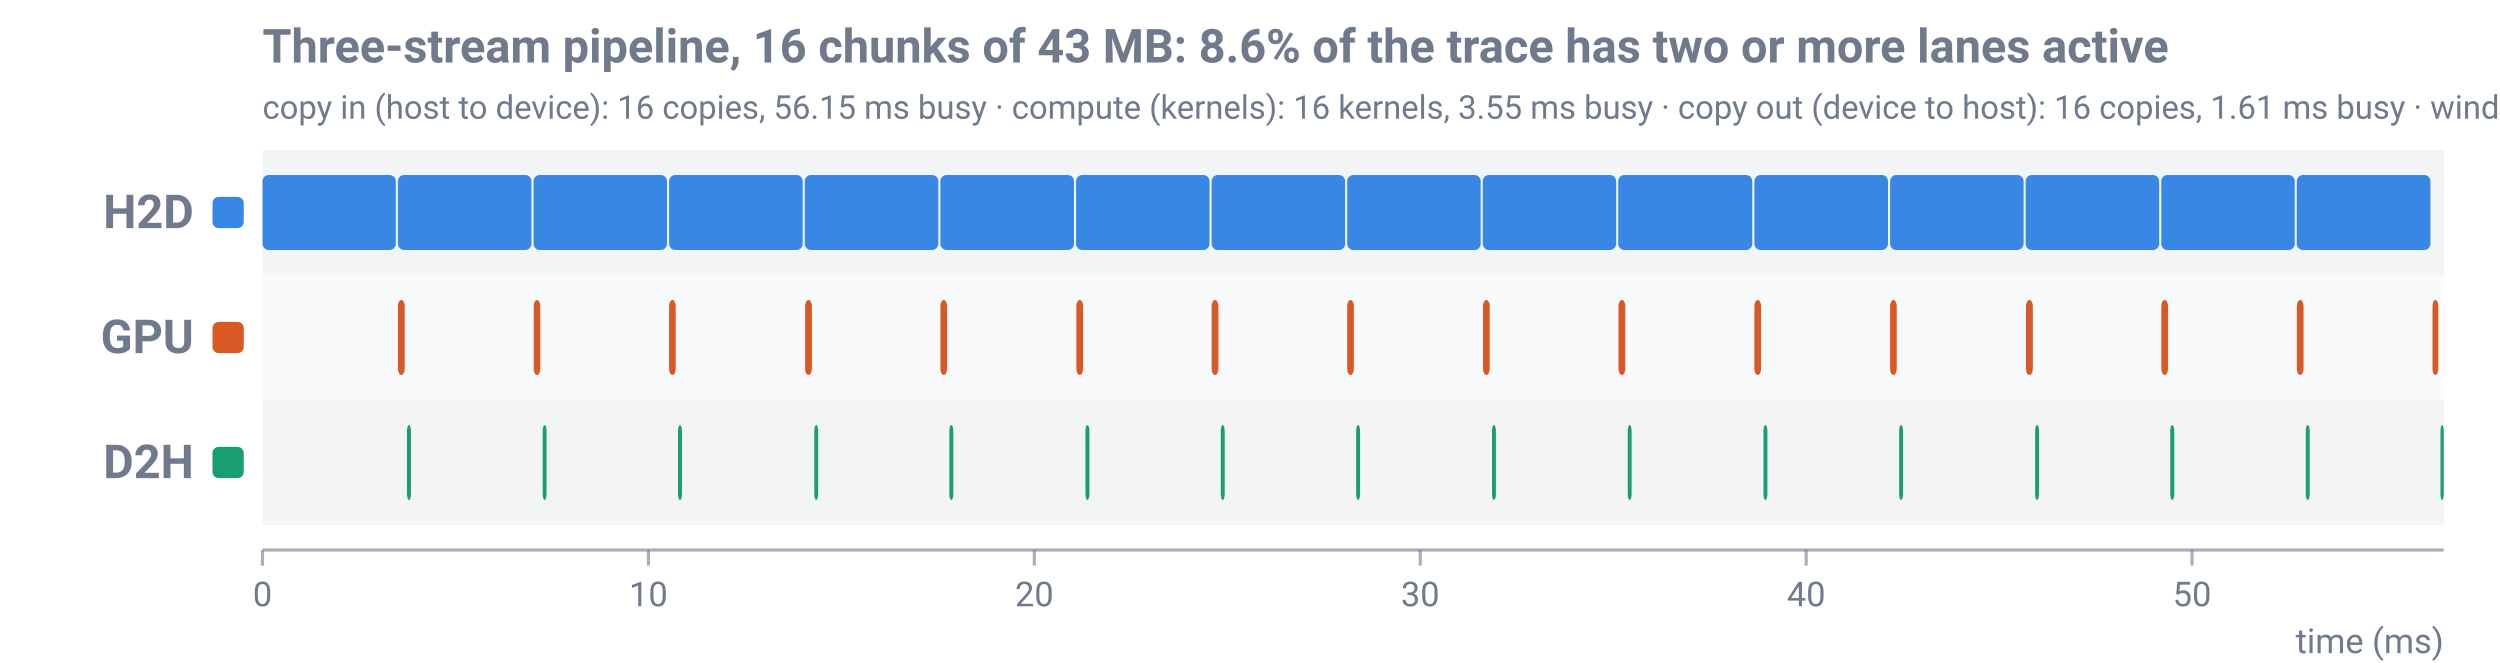
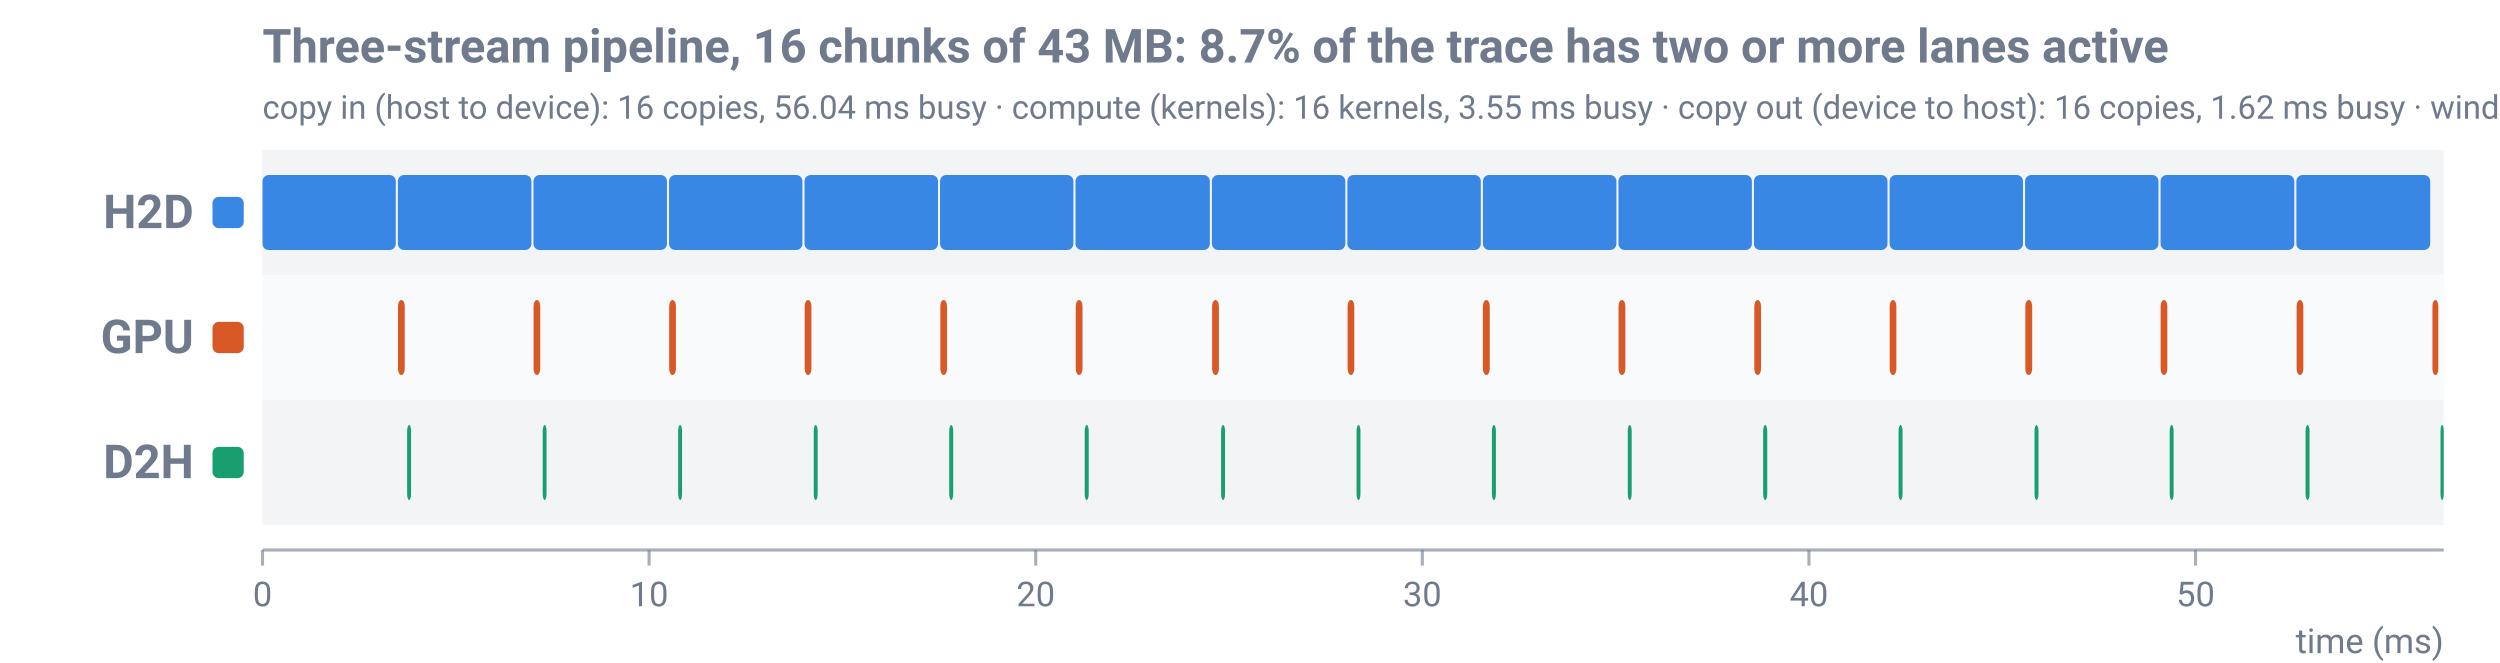
<svg xmlns="http://www.w3.org/2000/svg" viewBox="0 0 800 212" width="100%" role="img" aria-labelledby="pipeline-timeline-title" style="max-width:100%;height:auto;font-family:system-ui, -apple-system, 'Segoe UI', Roboto, Helvetica, Arial, sans-serif">
-   <text class="title" x="84" y="20" font-size="15" font-weight="600" fill="#6f7a8d">Three-stream pipeline, 16 chunks of 43 MB: 8.6% of the trace has two or more lanes active</text>
-   <text class="legend" x="84" y="38" font-size="10.5" fill="#6f7a8d">copy in (host to device): 16 copies, 56.15 ms busy · compute (kernels): 16 kernels, 3.55 ms busy · copy out (device to host): 16 copies, 1.61 ms busy · window 56.52 ms</text>
+   <text class="title" x="84" y="20" font-size="15" font-weight="600" fill="#6f7a8d">Three-stream pipeline, 16 chunks of 43 MB: 8.7% of the trace has two or more lanes active</text>
+   <text class="legend" x="84" y="38" font-size="10.5" fill="#6f7a8d">copy in (host to device): 16 copies, 56.04 ms busy · compute (kernels): 16 kernels, 3.55 ms busy · copy out (device to host): 16 copies, 1.62 ms busy · window 56.42 ms</text>
  <g class="lane" data-lane="h2d">
    <rect class="band" x="84" y="48" width="698" height="40" fill="#8892a6" fill-opacity="0.1" />
    <rect class="swatch" x="68" y="63.0" width="10" height="10" rx="2" fill="#3987e5" />
    <text class="label" x="62" y="73.0" text-anchor="end" font-size="15" font-weight="600" fill="#6f7a8d">H2D</text>
-     <rect class="bar" data-lane="h2d" x="84.00" y="56.0" width="42.66" height="24" rx="2" fill="#3987e5" />
-     <rect class="bar" data-lane="h2d" x="127.32" y="56.0" width="42.74" height="24" rx="2" fill="#3987e5" />
-     <rect class="bar" data-lane="h2d" x="170.73" y="56.0" width="42.72" height="24" rx="2" fill="#3987e5" />
-     <rect class="bar" data-lane="h2d" x="214.12" y="56.0" width="42.74" height="24" rx="2" fill="#3987e5" />
-     <rect class="bar" data-lane="h2d" x="257.52" y="56.0" width="42.74" height="24" rx="2" fill="#3987e5" />
-     <rect class="bar" data-lane="h2d" x="300.93" y="56.0" width="42.75" height="24" rx="2" fill="#3987e5" />
-     <rect class="bar" data-lane="h2d" x="344.34" y="56.0" width="42.71" height="24" rx="2" fill="#3987e5" />
-     <rect class="bar" data-lane="h2d" x="387.72" y="56.0" width="42.72" height="24" rx="2" fill="#3987e5" />
-     <rect class="bar" data-lane="h2d" x="431.10" y="56.0" width="42.72" height="24" rx="2" fill="#3987e5" />
-     <rect class="bar" data-lane="h2d" x="474.48" y="56.0" width="42.69" height="24" rx="2" fill="#3987e5" />
-     <rect class="bar" data-lane="h2d" x="517.83" y="56.0" width="42.89" height="24" rx="2" fill="#3987e5" />
-     <rect class="bar" data-lane="h2d" x="561.40" y="56.0" width="42.76" height="24" rx="2" fill="#3987e5" />
-     <rect class="bar" data-lane="h2d" x="604.83" y="56.0" width="42.73" height="24" rx="2" fill="#3987e5" />
-     <rect class="bar" data-lane="h2d" x="648.21" y="56.0" width="42.72" height="24" rx="2" fill="#3987e5" />
-     <rect class="bar" data-lane="h2d" x="691.60" y="56.0" width="42.72" height="24" rx="2" fill="#3987e5" />
-     <rect class="bar" data-lane="h2d" x="734.97" y="56.0" width="42.76" height="24" rx="2" fill="#3987e5" />
+     <rect class="bar" data-lane="h2d" x="84.00" y="56.0" width="42.65" height="24" rx="2" fill="#3987e5" />
+     <rect class="bar" data-lane="h2d" x="127.32" y="56.0" width="42.73" height="24" rx="2" fill="#3987e5" />
+     <rect class="bar" data-lane="h2d" x="170.71" y="56.0" width="42.72" height="24" rx="2" fill="#3987e5" />
+     <rect class="bar" data-lane="h2d" x="214.09" y="56.0" width="42.68" height="24" rx="2" fill="#3987e5" />
+     <rect class="bar" data-lane="h2d" x="257.44" y="56.0" width="42.72" height="24" rx="2" fill="#3987e5" />
+     <rect class="bar" data-lane="h2d" x="300.81" y="56.0" width="42.68" height="24" rx="2" fill="#3987e5" />
+     <rect class="bar" data-lane="h2d" x="344.16" y="56.0" width="42.99" height="24" rx="2" fill="#3987e5" />
+     <rect class="bar" data-lane="h2d" x="387.81" y="56.0" width="42.69" height="24" rx="2" fill="#3987e5" />
+     <rect class="bar" data-lane="h2d" x="431.16" y="56.0" width="42.70" height="24" rx="2" fill="#3987e5" />
+     <rect class="bar" data-lane="h2d" x="474.54" y="56.0" width="42.71" height="24" rx="2" fill="#3987e5" />
+     <rect class="bar" data-lane="h2d" x="517.91" y="56.0" width="42.69" height="24" rx="2" fill="#3987e5" />
+     <rect class="bar" data-lane="h2d" x="561.26" y="56.0" width="42.74" height="24" rx="2" fill="#3987e5" />
+     <rect class="bar" data-lane="h2d" x="604.67" y="56.0" width="42.69" height="24" rx="2" fill="#3987e5" />
+     <rect class="bar" data-lane="h2d" x="648.02" y="56.0" width="42.69" height="24" rx="2" fill="#3987e5" />
+     <rect class="bar" data-lane="h2d" x="691.38" y="56.0" width="42.80" height="24" rx="2" fill="#3987e5" />
+     <rect class="bar" data-lane="h2d" x="734.84" y="56.0" width="42.83" height="24" rx="2" fill="#3987e5" />
  </g>
  <g class="lane" data-lane="kernel">
    <rect class="band" x="84" y="88" width="698" height="40" fill="#8892a6" fill-opacity="0.05" />
    <rect class="swatch" x="68" y="103.0" width="10" height="10" rx="2" fill="#d95926" />
    <text class="label" x="62" y="113.0" text-anchor="end" font-size="15" font-weight="600" fill="#6f7a8d">GPU</text>
-     <rect class="bar" data-lane="kernel" x="127.33" y="96.0" width="2.18" height="24" rx="2" fill="#d95926" />
-     <rect class="bar" data-lane="kernel" x="170.78" y="96.0" width="2.12" height="24" rx="2" fill="#d95926" />
-     <rect class="bar" data-lane="kernel" x="214.10" y="96.0" width="2.13" height="24" rx="2" fill="#d95926" />
-     <rect class="bar" data-lane="kernel" x="257.64" y="96.0" width="2.17" height="24" rx="2" fill="#d95926" />
-     <rect class="bar" data-lane="kernel" x="300.93" y="96.0" width="2.14" height="24" rx="2" fill="#d95926" />
-     <rect class="bar" data-lane="kernel" x="344.43" y="96.0" width="2.16" height="24" rx="2" fill="#d95926" />
-     <rect class="bar" data-lane="kernel" x="387.72" y="96.0" width="2.17" height="24" rx="2" fill="#d95926" />
-     <rect class="bar" data-lane="kernel" x="431.10" y="96.0" width="2.15" height="24" rx="2" fill="#d95926" />
-     <rect class="bar" data-lane="kernel" x="474.55" y="96.0" width="2.16" height="24" rx="2" fill="#d95926" />
-     <rect class="bar" data-lane="kernel" x="517.91" y="96.0" width="2.19" height="24" rx="2" fill="#d95926" />
-     <rect class="bar" data-lane="kernel" x="561.40" y="96.0" width="2.14" height="24" rx="2" fill="#d95926" />
-     <rect class="bar" data-lane="kernel" x="604.82" y="96.0" width="2.14" height="24" rx="2" fill="#d95926" />
-     <rect class="bar" data-lane="kernel" x="648.32" y="96.0" width="2.19" height="24" rx="2" fill="#d95926" />
-     <rect class="bar" data-lane="kernel" x="691.62" y="96.0" width="2.16" height="24" rx="2" fill="#d95926" />
-     <rect class="bar" data-lane="kernel" x="735.00" y="96.0" width="2.14" height="24" rx="2" fill="#d95926" />
-     <rect class="bar" data-lane="kernel" x="778.40" y="96.0" width="1.87" height="24" rx="2" fill="#d95926" />
+     <rect class="bar" data-lane="kernel" x="127.35" y="96.0" width="2.17" height="24" rx="2" fill="#d95926" />
+     <rect class="bar" data-lane="kernel" x="170.74" y="96.0" width="2.14" height="24" rx="2" fill="#d95926" />
+     <rect class="bar" data-lane="kernel" x="214.14" y="96.0" width="2.16" height="24" rx="2" fill="#d95926" />
+     <rect class="bar" data-lane="kernel" x="257.50" y="96.0" width="2.16" height="24" rx="2" fill="#d95926" />
+     <rect class="bar" data-lane="kernel" x="300.91" y="96.0" width="2.14" height="24" rx="2" fill="#d95926" />
+     <rect class="bar" data-lane="kernel" x="344.24" y="96.0" width="2.17" height="24" rx="2" fill="#d95926" />
+     <rect class="bar" data-lane="kernel" x="387.88" y="96.0" width="2.17" height="24" rx="2" fill="#d95926" />
+     <rect class="bar" data-lane="kernel" x="431.23" y="96.0" width="2.14" height="24" rx="2" fill="#d95926" />
+     <rect class="bar" data-lane="kernel" x="474.54" y="96.0" width="2.18" height="24" rx="2" fill="#d95926" />
+     <rect class="bar" data-lane="kernel" x="517.93" y="96.0" width="2.19" height="24" rx="2" fill="#d95926" />
+     <rect class="bar" data-lane="kernel" x="561.38" y="96.0" width="2.15" height="24" rx="2" fill="#d95926" />
+     <rect class="bar" data-lane="kernel" x="604.69" y="96.0" width="2.15" height="24" rx="2" fill="#d95926" />
+     <rect class="bar" data-lane="kernel" x="648.11" y="96.0" width="2.19" height="24" rx="2" fill="#d95926" />
+     <rect class="bar" data-lane="kernel" x="691.40" y="96.0" width="2.15" height="24" rx="2" fill="#d95926" />
+     <rect class="bar" data-lane="kernel" x="734.92" y="96.0" width="2.15" height="24" rx="2" fill="#d95926" />
+     <rect class="bar" data-lane="kernel" x="778.38" y="96.0" width="1.88" height="24" rx="2" fill="#d95926" />
  </g>
  <g class="lane" data-lane="d2h">
    <rect class="band" x="84" y="128" width="698" height="40" fill="#8892a6" fill-opacity="0.1" />
    <rect class="swatch" x="68" y="143.0" width="10" height="10" rx="2" fill="#199e70" />
    <text class="label" x="62" y="153.0" text-anchor="end" font-size="15" font-weight="600" fill="#6f7a8d">D2H</text>
-     <rect class="bar" data-lane="d2h" x="130.24" y="136.0" width="1.27" height="24" rx="2" fill="#199e70" />
+     <rect class="bar" data-lane="d2h" x="130.28" y="136.0" width="1.27" height="24" rx="2" fill="#199e70" />
    <rect class="bar" data-lane="d2h" x="173.66" y="136.0" width="1.24" height="24" rx="2" fill="#199e70" />
-     <rect class="bar" data-lane="d2h" x="216.96" y="136.0" width="1.27" height="24" rx="2" fill="#199e70" />
-     <rect class="bar" data-lane="d2h" x="260.57" y="136.0" width="1.25" height="24" rx="2" fill="#199e70" />
-     <rect class="bar" data-lane="d2h" x="303.79" y="136.0" width="1.27" height="24" rx="2" fill="#199e70" />
-     <rect class="bar" data-lane="d2h" x="347.34" y="136.0" width="1.27" height="24" rx="2" fill="#199e70" />
-     <rect class="bar" data-lane="d2h" x="390.65" y="136.0" width="1.26" height="24" rx="2" fill="#199e70" />
-     <rect class="bar" data-lane="d2h" x="433.97" y="136.0" width="1.25" height="24" rx="2" fill="#199e70" />
-     <rect class="bar" data-lane="d2h" x="477.44" y="136.0" width="1.25" height="24" rx="2" fill="#199e70" />
-     <rect class="bar" data-lane="d2h" x="520.87" y="136.0" width="1.25" height="24" rx="2" fill="#199e70" />
-     <rect class="bar" data-lane="d2h" x="564.30" y="136.0" width="1.27" height="24" rx="2" fill="#199e70" />
-     <rect class="bar" data-lane="d2h" x="607.72" y="136.0" width="1.25" height="24" rx="2" fill="#199e70" />
-     <rect class="bar" data-lane="d2h" x="651.24" y="136.0" width="1.25" height="24" rx="2" fill="#199e70" />
-     <rect class="bar" data-lane="d2h" x="694.48" y="136.0" width="1.29" height="24" rx="2" fill="#199e70" />
-     <rect class="bar" data-lane="d2h" x="737.84" y="136.0" width="1.27" height="24" rx="2" fill="#199e70" />
+     <rect class="bar" data-lane="d2h" x="217.01" y="136.0" width="1.26" height="24" rx="2" fill="#199e70" />
+     <rect class="bar" data-lane="d2h" x="260.40" y="136.0" width="1.25" height="24" rx="2" fill="#199e70" />
+     <rect class="bar" data-lane="d2h" x="303.75" y="136.0" width="1.28" height="24" rx="2" fill="#199e70" />
+     <rect class="bar" data-lane="d2h" x="347.10" y="136.0" width="1.29" height="24" rx="2" fill="#199e70" />
+     <rect class="bar" data-lane="d2h" x="390.75" y="136.0" width="1.27" height="24" rx="2" fill="#199e70" />
+     <rect class="bar" data-lane="d2h" x="434.10" y="136.0" width="1.25" height="24" rx="2" fill="#199e70" />
+     <rect class="bar" data-lane="d2h" x="477.41" y="136.0" width="1.28" height="24" rx="2" fill="#199e70" />
+     <rect class="bar" data-lane="d2h" x="520.89" y="136.0" width="1.25" height="24" rx="2" fill="#199e70" />
+     <rect class="bar" data-lane="d2h" x="564.21" y="136.0" width="1.31" height="24" rx="2" fill="#199e70" />
+     <rect class="bar" data-lane="d2h" x="607.54" y="136.0" width="1.28" height="24" rx="2" fill="#199e70" />
+     <rect class="bar" data-lane="d2h" x="651.05" y="136.0" width="1.27" height="24" rx="2" fill="#199e70" />
+     <rect class="bar" data-lane="d2h" x="694.30" y="136.0" width="1.26" height="24" rx="2" fill="#199e70" />
+     <rect class="bar" data-lane="d2h" x="737.78" y="136.0" width="1.28" height="24" rx="2" fill="#199e70" />
    <rect class="bar" data-lane="d2h" x="780.96" y="136.0" width="1.04" height="24" rx="2" fill="#199e70" />
  </g>
  <g class="axis" fill="#6f7a8d" font-size="11">
    <line x1="84" y1="176" x2="782" y2="176" stroke="#6f7a8d" stroke-opacity="0.6" stroke-width="1" />
    <line x1="84.00" y1="176" x2="84.00" y2="181" stroke="#6f7a8d" stroke-opacity="0.6" />
    <text x="84.00" y="194" text-anchor="middle">0</text>
-     <line x1="207.49" y1="176" x2="207.49" y2="181" stroke="#6f7a8d" stroke-opacity="0.6" />
-     <text x="207.49" y="194" text-anchor="middle">10</text>
-     <line x1="330.98" y1="176" x2="330.98" y2="181" stroke="#6f7a8d" stroke-opacity="0.6" />
-     <text x="330.98" y="194" text-anchor="middle">20</text>
-     <line x1="454.48" y1="176" x2="454.48" y2="181" stroke="#6f7a8d" stroke-opacity="0.6" />
-     <text x="454.48" y="194" text-anchor="middle">30</text>
-     <line x1="577.97" y1="176" x2="577.97" y2="181" stroke="#6f7a8d" stroke-opacity="0.6" />
-     <text x="577.97" y="194" text-anchor="middle">40</text>
-     <line x1="701.46" y1="176" x2="701.46" y2="181" stroke="#6f7a8d" stroke-opacity="0.6" />
-     <text x="701.46" y="194" text-anchor="middle">50</text>
+     <line x1="207.71" y1="176" x2="207.71" y2="181" stroke="#6f7a8d" stroke-opacity="0.6" />
+     <text x="207.71" y="194" text-anchor="middle">10</text>
+     <line x1="331.43" y1="176" x2="331.43" y2="181" stroke="#6f7a8d" stroke-opacity="0.6" />
+     <text x="331.43" y="194" text-anchor="middle">20</text>
+     <line x1="455.14" y1="176" x2="455.14" y2="181" stroke="#6f7a8d" stroke-opacity="0.6" />
+     <text x="455.14" y="194" text-anchor="middle">30</text>
+     <line x1="578.86" y1="176" x2="578.86" y2="181" stroke="#6f7a8d" stroke-opacity="0.6" />
+     <text x="578.86" y="194" text-anchor="middle">40</text>
+     <line x1="702.57" y1="176" x2="702.57" y2="181" stroke="#6f7a8d" stroke-opacity="0.6" />
+     <text x="702.57" y="194" text-anchor="middle">50</text>
    <text x="782" y="209" text-anchor="end">time (ms)</text>
  </g>
</svg>
